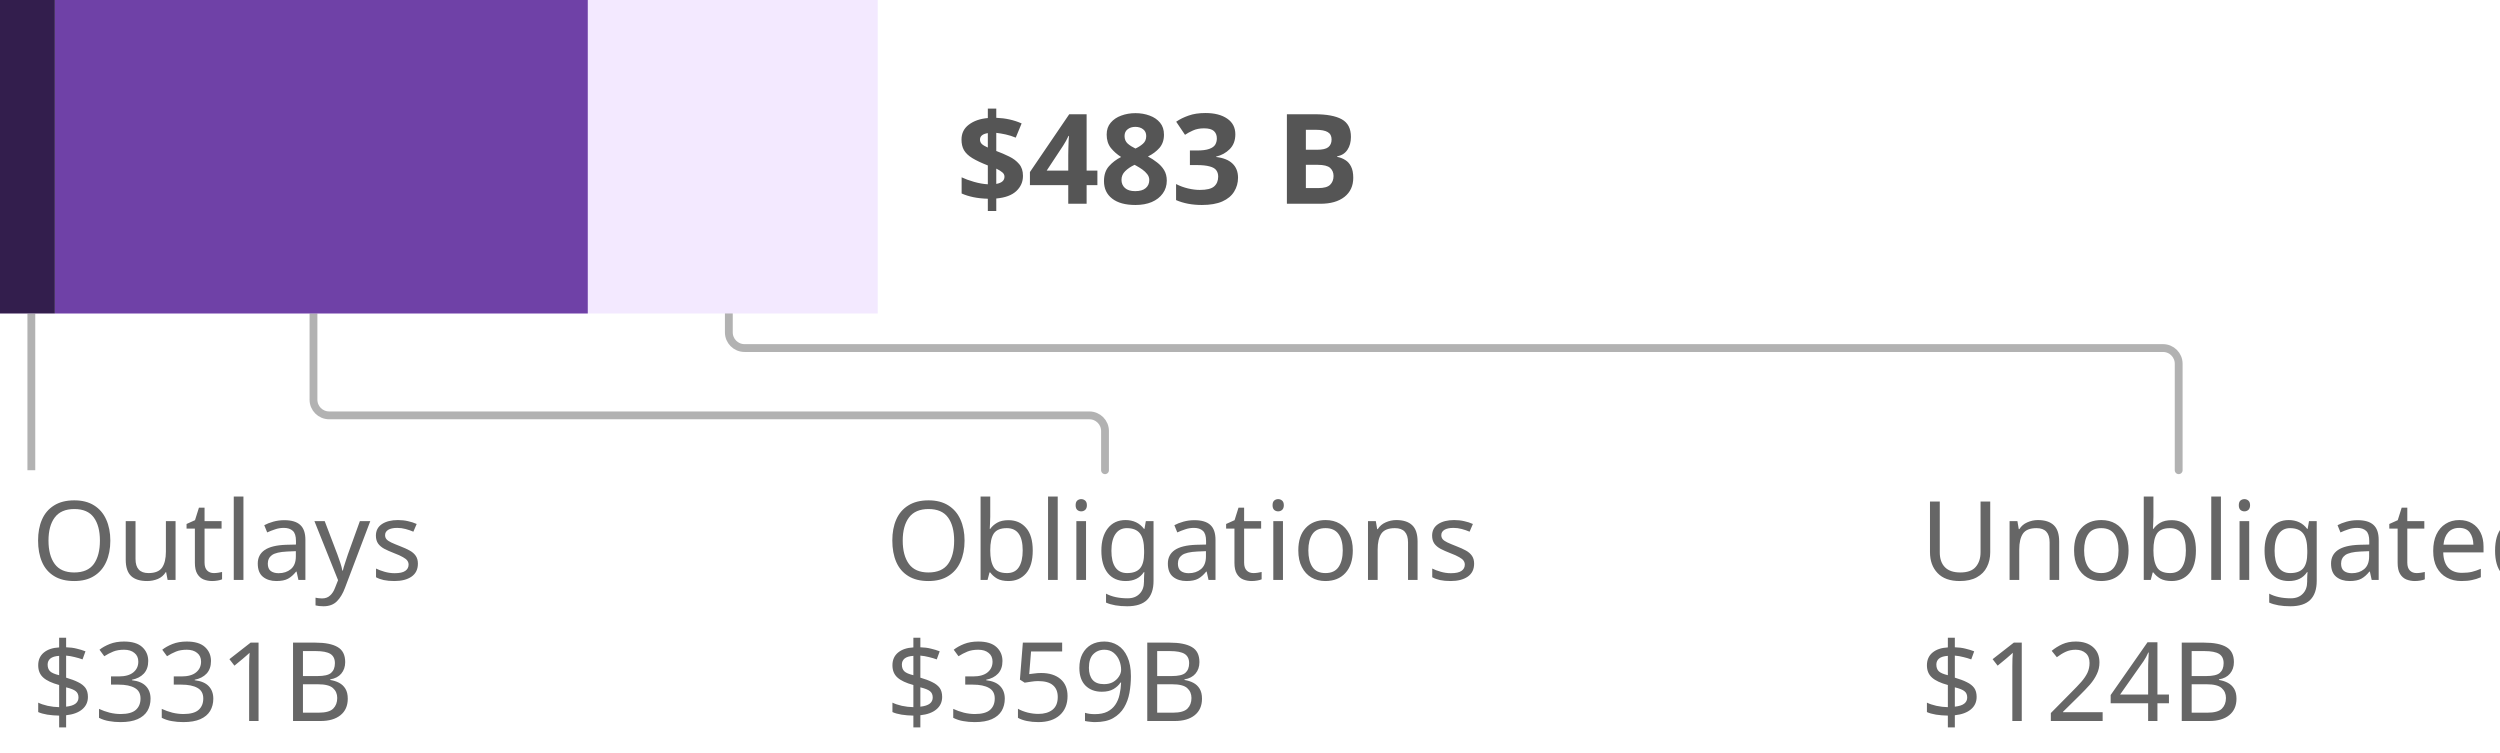
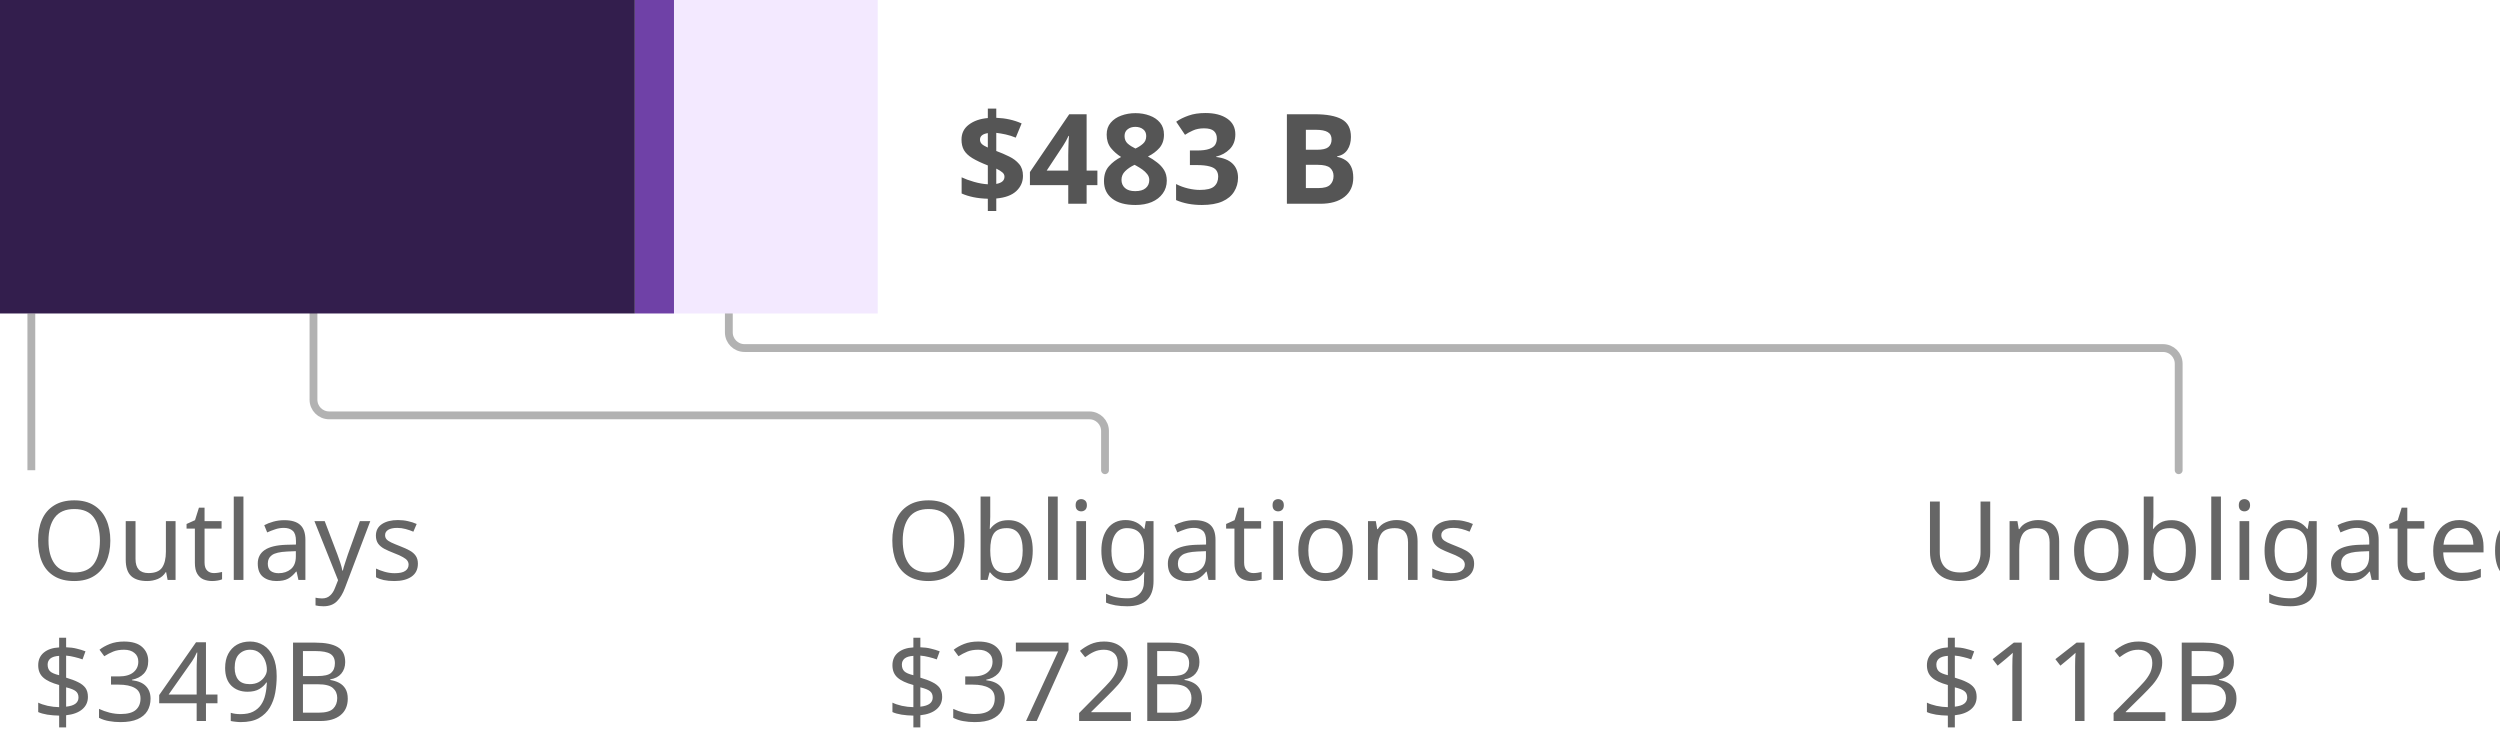
- <svg xmlns="http://www.w3.org/2000/svg" class="lawTotal" aria-labelledby="phase35total-desc" role="img" width="319px" height="96px" viewBox="0 0 319 96" version="1.1">
+ <svg xmlns="http://www.w3.org/2000/svg" width="319px" height="96px" viewBox="0 0 319 96" version="1.1">
  <g id="Viz-3-(v2)" stroke="none" stroke-width="1" fill="none" fill-rule="evenodd">
    <g id="Viz-3---SVG-Export-Tablet" transform="translate(-70, -1483)">
      <g id="07.-phase-3.5-total" transform="translate(70, 1483)">
-         <text id="Outlays-$331B" font-family="SourceSansPro-SemiBold, Source Sans Pro" font-size="14" font-weight="500" fill="#666666">
+         <text id="Outlays-$349B" font-family="SourceSansPro-SemiBold, Source Sans Pro" font-size="14" font-weight="500" fill="#666666">
          <tspan x="4" y="74">Outlays</tspan>
          <tspan x="50.256" y="74" font-family="SourceSansPro-Regular, Source Sans Pro" font-weight="normal" />
-           <tspan x="4" y="92" font-family="SourceSansPro-Regular, Source Sans Pro" font-weight="normal">$331B</tspan>
+           <tspan x="4" y="92" font-family="SourceSansPro-Regular, Source Sans Pro" font-weight="normal">$349B</tspan>
        </text>
-         <text id="Obligations-$359B" font-family="SourceSansPro-SemiBold, Source Sans Pro" font-size="14" font-weight="500" fill="#666666">
+         <text id="Obligations-$372B" font-family="SourceSansPro-SemiBold, Source Sans Pro" font-size="14" font-weight="500" fill="#666666">
          <tspan x="113" y="74">Obligations</tspan>
          <tspan x="182.09" y="74" font-family="SourceSansPro-Regular, Source Sans Pro" font-weight="normal" />
-           <tspan x="113" y="92" font-family="SourceSansPro-Regular, Source Sans Pro" font-weight="normal">$359B</tspan>
+           <tspan x="113" y="92" font-family="SourceSansPro-Regular, Source Sans Pro" font-weight="normal">$372B</tspan>
        </text>
-         <text id="Unobligated-$124B" font-family="SourceSansPro-SemiBold, Source Sans Pro" font-size="14" font-weight="500" fill="#666666">
+         <text id="Unobligated-$112B" font-family="SourceSansPro-SemiBold, Source Sans Pro" font-size="14" font-weight="500" fill="#666666">
          <tspan x="245" y="74">Unobligated</tspan>
-           <tspan x="245" y="92" font-family="SourceSansPro-Regular, Source Sans Pro" font-weight="normal">$124B</tspan>
+           <tspan x="245" y="92" font-family="SourceSansPro-Regular, Source Sans Pro" font-weight="normal">$112B</tspan>
        </text>
        <line x1="4" y1="40" x2="4" y2="60" id="Line" stroke="#666666" opacity="0.5" />
        <path d="M278,40 L278,42.412 C278,43.516 277.105,44.412 276,44.412 L95,44.412 C93.895,44.412 93,45.307 93,46.412 L93,60 L93,60" id="Line-Copy-7" stroke="#666666" opacity="0.5" stroke-linecap="round" transform="translate(185.5, 50) scale(-1, 1) translate(-185.5, -50) " />
        <path d="M141,40 L141,51 C141,52.105 140.105,53 139,53 L42,53 C40.895,53 40,53.895 40,55 L40,60 L40,60" id="Line-Copy-9" stroke="#666666" opacity="0.5" stroke-linecap="round" transform="translate(90.5, 50) scale(-1, 1) translate(-90.5, -50) " />
-         <rect id="unobligated" fill="#F3E9FF" x="0" y="0" width="112" height="40" />
-         <rect id="obligated" fill="#6F41A7" x="7" y="0" width="68" height="40" />
-         <rect id="outlays" fill="#331E4D" x="0" y="0" width="7" height="40" />
+         <rect id="unobligated" fill="#F3E9FF" x="86" y="0" width="26" height="40" />
+         <rect id="obligated" fill="#6F41A7" x="81" y="0" width="5" height="40" />
+         <rect id="outlays" fill="#331E4D" x="0" y="0" width="81" height="40" />
        <text id="$483-B" font-family="SourceSansPro-Bold, Source Sans Pro" font-size="16" font-weight="bold" fill="#555555">
          <tspan x="122" y="26">$483 B</tspan>
        </text>
      </g>
    </g>
  </g>
</svg>
